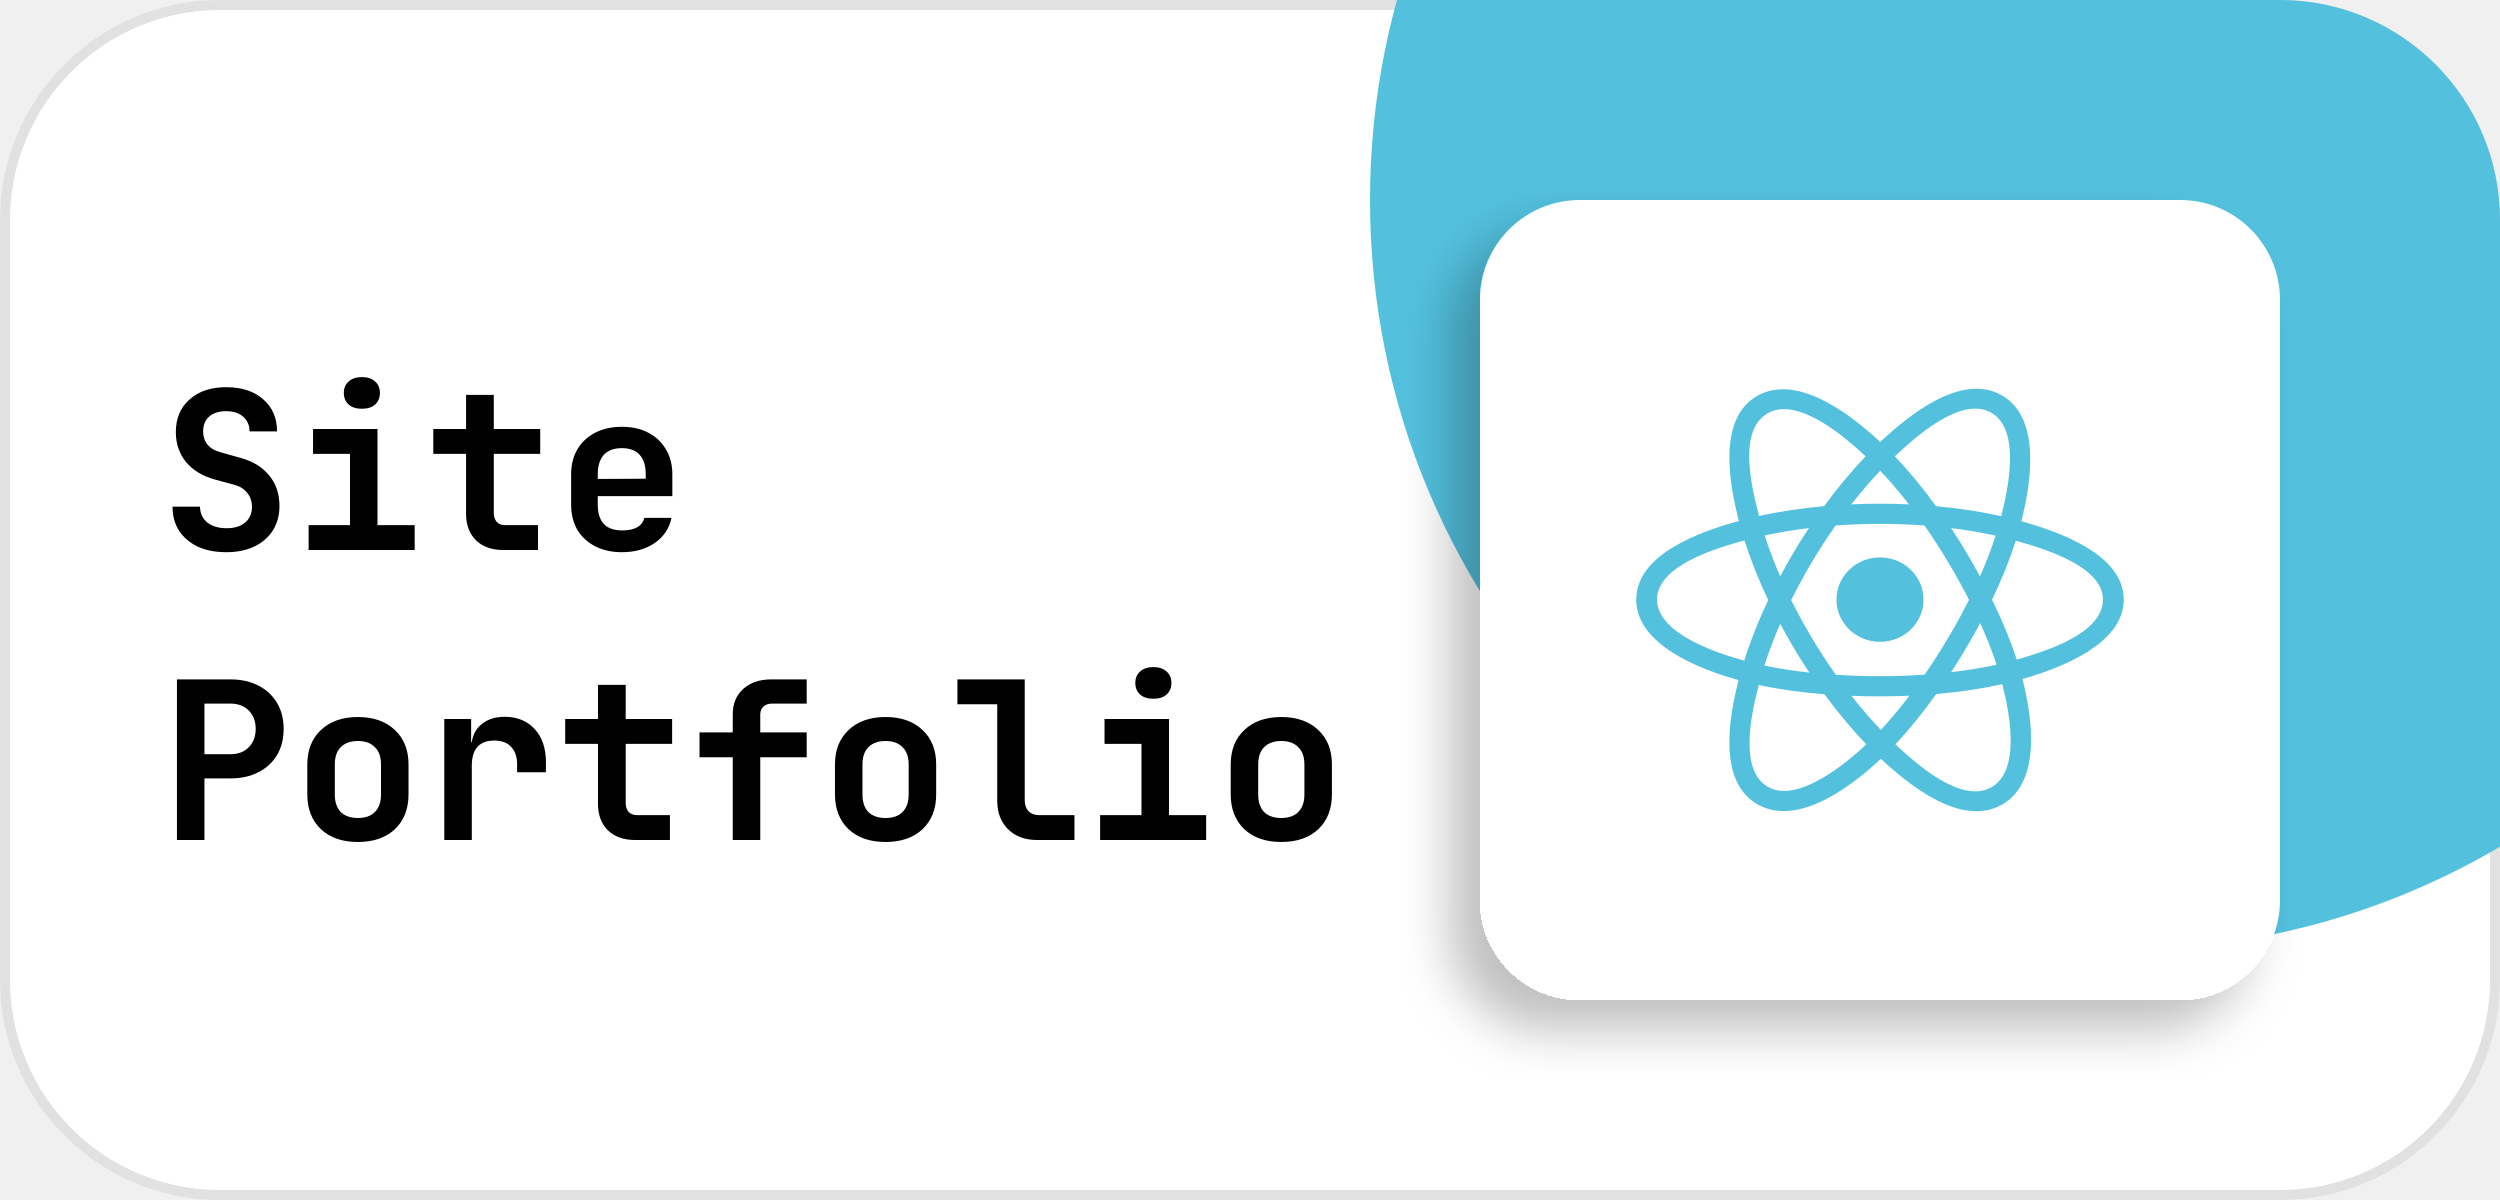
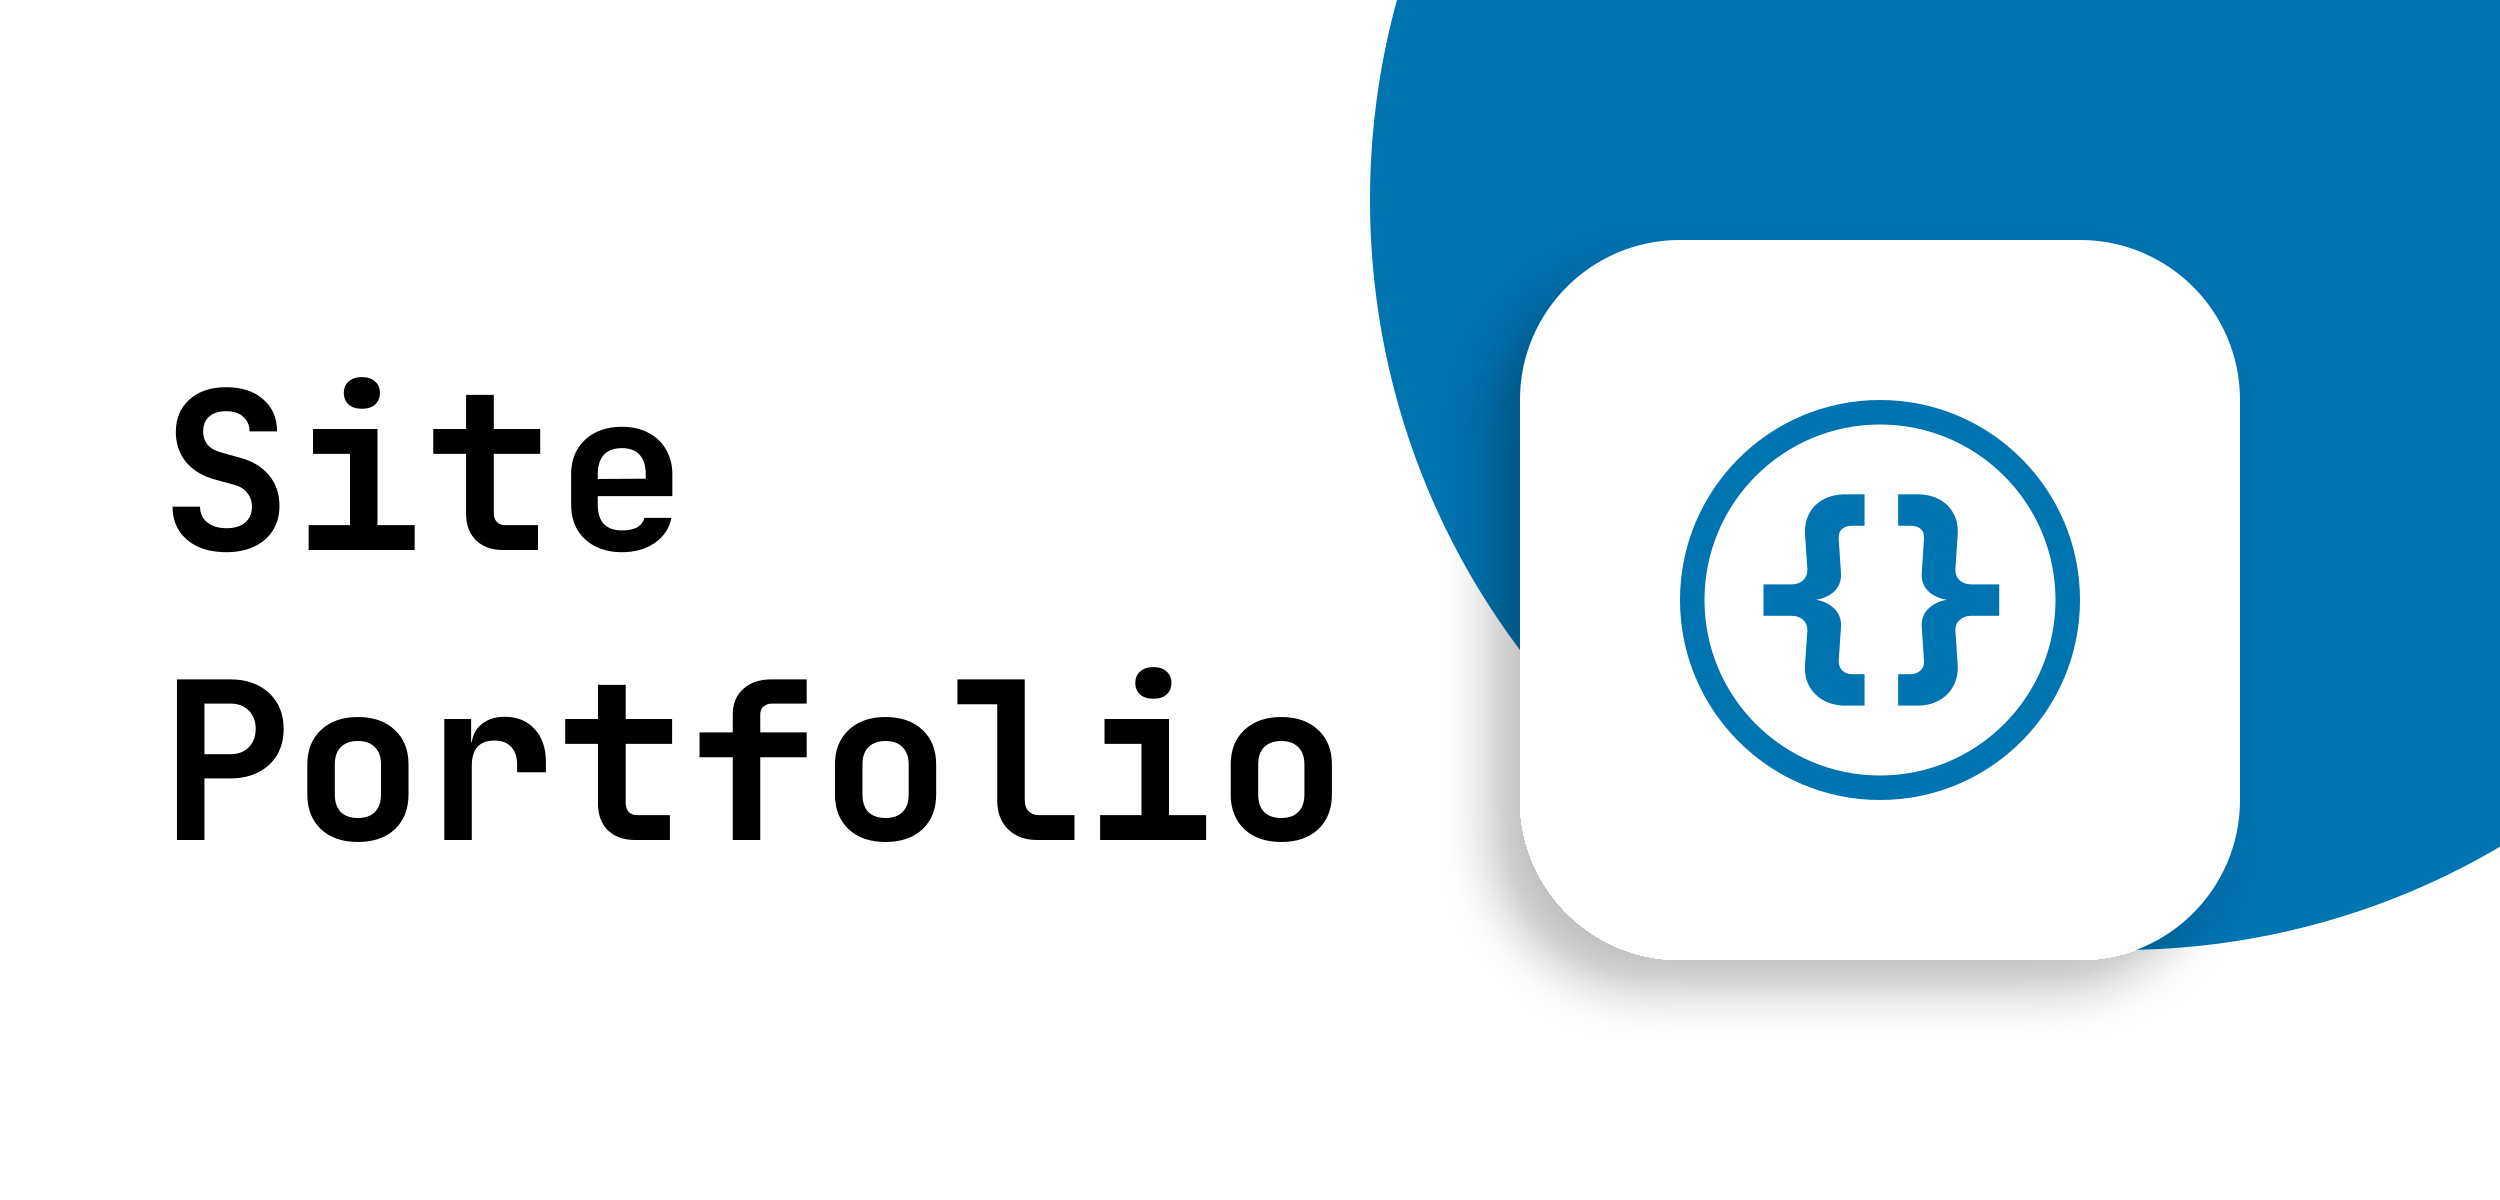
<svg xmlns="http://www.w3.org/2000/svg" width="250" height="120" viewBox="0 0 250 120" fill="none">
-   <g clip-path="url(#clip0_206_2)">
-     <path d="M22 0.5H228C239.874 0.5 249.5 10.126 249.5 22V98C249.5 109.874 239.874 119.5 228 119.5H22C10.126 119.5 0.5 109.874 0.5 98V22C0.5 10.126 10.126 0.5 22 0.5Z" fill="white" stroke="#E1E1E1" />
-     <circle cx="212" cy="20" r="75" fill="#53C1DE" />
+   <g clip-path="url(#clip0_2362_62)">
+     <rect width="250" height="120" fill="white" />
+     <path d="M212 95C253.421 95 287 61.421 287 20C287 -21.421 253.421 -55 212 -55C170.579 -55 137 -21.421 137 20C137 61.421 170.579 95 212 95Z" fill="#0073B1" />
    <path d="M22.644 55.22C21.544 55.22 20.591 55.037 19.784 54.67C18.992 54.289 18.369 53.761 17.914 53.086C17.474 52.397 17.254 51.59 17.254 50.666H20.004C20.004 51.326 20.246 51.854 20.73 52.25C21.214 52.631 21.859 52.822 22.666 52.822C23.458 52.822 24.074 52.631 24.514 52.25C24.969 51.869 25.196 51.348 25.196 50.688C25.196 50.145 25.042 49.683 24.734 49.302C24.426 48.906 24.001 48.635 23.458 48.488L21.522 47.96C20.275 47.623 19.307 47.043 18.618 46.222C17.929 45.386 17.584 44.381 17.584 43.208C17.584 41.844 18.039 40.759 18.948 39.952C19.857 39.131 21.082 38.72 22.622 38.72C24.177 38.72 25.409 39.123 26.318 39.93C27.242 40.722 27.704 41.793 27.704 43.142H24.954C24.954 42.526 24.741 42.035 24.316 41.668C23.905 41.301 23.333 41.118 22.6 41.118C21.881 41.118 21.317 41.301 20.906 41.668C20.51 42.02 20.312 42.519 20.312 43.164C20.312 43.663 20.459 44.095 20.752 44.462C21.06 44.829 21.5 45.085 22.072 45.232L24.03 45.782C25.277 46.119 26.237 46.706 26.912 47.542C27.601 48.363 27.946 49.383 27.946 50.6C27.946 51.524 27.726 52.338 27.286 53.042C26.846 53.731 26.23 54.267 25.438 54.648C24.646 55.029 23.715 55.22 22.644 55.22ZM30.863 55V52.514H34.999V45.386H31.303V42.9H37.749V52.514H41.467V55H30.863ZM36.187 40.876C35.63 40.876 35.19 40.737 34.867 40.458C34.545 40.165 34.383 39.776 34.383 39.292C34.383 38.808 34.545 38.427 34.867 38.148C35.19 37.855 35.63 37.708 36.187 37.708C36.745 37.708 37.185 37.855 37.507 38.148C37.83 38.427 37.991 38.808 37.991 39.292C37.991 39.776 37.83 40.165 37.507 40.458C37.185 40.737 36.745 40.876 36.187 40.876ZM50.303 55C49.173 55 48.272 54.677 47.597 54.032C46.937 53.372 46.607 52.485 46.607 51.37V45.386H43.329V42.9H46.607V39.49H49.379V42.9H54.021V45.386H49.379V51.304C49.379 51.656 49.474 51.949 49.665 52.184C49.87 52.404 50.149 52.514 50.501 52.514H53.801V55H50.303ZM62.196 55.22C61.17 55.22 60.275 55.022 59.512 54.626C58.75 54.23 58.156 53.68 57.73 52.976C57.32 52.257 57.114 51.421 57.114 50.468V47.432C57.114 46.479 57.32 45.65 57.73 44.946C58.156 44.227 58.75 43.67 59.512 43.274C60.275 42.878 61.17 42.68 62.196 42.68C63.208 42.68 64.088 42.878 64.836 43.274C65.599 43.67 66.186 44.227 66.596 44.946C67.022 45.65 67.234 46.479 67.234 47.432V49.61H59.776V50.468C59.776 52.184 60.59 53.042 62.218 53.042C63.48 53.042 64.22 52.624 64.44 51.788H67.146C66.941 52.829 66.384 53.665 65.474 54.296C64.58 54.912 63.487 55.22 62.196 55.22ZM59.776 47.432V47.894L64.572 47.872V47.41C64.572 46.574 64.374 45.936 63.978 45.496C63.582 45.041 62.988 44.814 62.196 44.814C61.39 44.814 60.781 45.041 60.37 45.496C59.974 45.951 59.776 46.596 59.776 47.432ZM17.694 84V67.94H23.04C24.111 67.94 25.042 68.145 25.834 68.556C26.641 68.967 27.264 69.546 27.704 70.294C28.144 71.027 28.364 71.893 28.364 72.89C28.364 73.887 28.144 74.76 27.704 75.508C27.264 76.241 26.641 76.813 25.834 77.224C25.042 77.635 24.111 77.84 23.04 77.84H20.444V84H17.694ZM20.444 75.42H23.04C23.817 75.42 24.433 75.185 24.888 74.716C25.343 74.247 25.57 73.638 25.57 72.89C25.57 72.142 25.343 71.533 24.888 71.064C24.433 70.595 23.817 70.36 23.04 70.36H20.444V75.42ZM35.791 84.198C34.237 84.198 33.005 83.773 32.095 82.922C31.186 82.057 30.731 80.898 30.731 79.446V76.454C30.731 75.002 31.186 73.851 32.095 73C33.005 72.135 34.237 71.702 35.791 71.702C37.346 71.702 38.578 72.135 39.487 73C40.397 73.851 40.851 74.995 40.851 76.432V79.446C40.851 80.898 40.397 82.057 39.487 82.922C38.578 83.773 37.346 84.198 35.791 84.198ZM35.791 81.8C36.525 81.8 37.089 81.602 37.485 81.206C37.896 80.795 38.101 80.209 38.101 79.446V76.454C38.101 75.691 37.896 75.112 37.485 74.716C37.089 74.305 36.525 74.1 35.791 74.1C35.058 74.1 34.486 74.305 34.075 74.716C33.679 75.112 33.481 75.691 33.481 76.454V79.446C33.481 80.209 33.679 80.795 34.075 81.206C34.486 81.602 35.058 81.8 35.791 81.8ZM44.429 84V71.9H47.113V74.21H47.179C47.296 73.418 47.648 72.802 48.235 72.362C48.822 71.907 49.569 71.68 50.479 71.68C51.725 71.68 52.723 72.091 53.471 72.912C54.219 73.719 54.593 74.826 54.593 76.234V77.224H51.711V76.432C51.711 75.684 51.513 75.105 51.117 74.694C50.736 74.269 50.178 74.056 49.445 74.056C47.934 74.056 47.179 74.899 47.179 76.586V84H44.429ZM63.494 84C62.365 84 61.463 83.677 60.788 83.032C60.128 82.372 59.798 81.485 59.798 80.37V74.386H56.52V71.9H59.798V68.49H62.57V71.9H67.212V74.386H62.57V80.304C62.57 80.656 62.666 80.949 62.856 81.184C63.062 81.404 63.34 81.514 63.692 81.514H66.992V84H63.494ZM73.276 84V75.728H69.954V73.242H73.276V71.416C73.276 70.36 73.628 69.517 74.332 68.886C75.036 68.255 75.967 67.94 77.126 67.94H80.668V70.36H77.192C76.84 70.36 76.554 70.463 76.334 70.668C76.128 70.859 76.026 71.123 76.026 71.46V73.242H80.668V75.728H76.026V84H73.276ZM88.557 84.198C87.002 84.198 85.77 83.773 84.861 82.922C83.952 82.057 83.497 80.898 83.497 79.446V76.454C83.497 75.002 83.952 73.851 84.861 73C85.77 72.135 87.002 71.702 88.557 71.702C90.112 71.702 91.344 72.135 92.253 73C93.162 73.851 93.617 74.995 93.617 76.432V79.446C93.617 80.898 93.162 82.057 92.253 82.922C91.344 83.773 90.112 84.198 88.557 84.198ZM88.557 81.8C89.29 81.8 89.855 81.602 90.251 81.206C90.662 80.795 90.867 80.209 90.867 79.446V76.454C90.867 75.691 90.662 75.112 90.251 74.716C89.855 74.305 89.29 74.1 88.557 74.1C87.824 74.1 87.252 74.305 86.841 74.716C86.445 75.112 86.247 75.691 86.247 76.454V79.446C86.247 80.209 86.445 80.795 86.841 81.206C87.252 81.602 87.824 81.8 88.557 81.8ZM103.706 84C102.504 84 101.536 83.641 100.802 82.922C100.084 82.203 99.724 81.257 99.724 80.084V70.426H95.742V67.94H102.474V80.018C102.474 80.473 102.599 80.839 102.848 81.118C103.112 81.382 103.464 81.514 103.904 81.514H107.446V84H103.706ZM110.012 84V81.514H114.148V74.386H110.452V71.9H116.898V81.514H120.616V84H110.012ZM115.336 69.876C114.779 69.876 114.339 69.737 114.016 69.458C113.693 69.165 113.532 68.776 113.532 68.292C113.532 67.808 113.693 67.427 114.016 67.148C114.339 66.855 114.779 66.708 115.336 66.708C115.893 66.708 116.333 66.855 116.656 67.148C116.979 67.427 117.14 67.808 117.14 68.292C117.14 68.776 116.979 69.165 116.656 69.458C116.333 69.737 115.893 69.876 115.336 69.876ZM128.131 84.198C126.577 84.198 125.345 83.773 124.435 82.922C123.526 82.057 123.071 80.898 123.071 79.446V76.454C123.071 75.002 123.526 73.851 124.435 73C125.345 72.135 126.577 71.702 128.131 71.702C129.686 71.702 130.918 72.135 131.827 73C132.737 73.851 133.191 74.995 133.191 76.432V79.446C133.191 80.898 132.737 82.057 131.827 82.922C130.918 83.773 129.686 84.198 128.131 84.198ZM128.131 81.8C128.865 81.8 129.429 81.602 129.825 81.206C130.236 80.795 130.441 80.209 130.441 79.446V76.454C130.441 75.691 130.236 75.112 129.825 74.716C129.429 74.305 128.865 74.1 128.131 74.1C127.398 74.1 126.826 74.305 126.415 74.716C126.019 75.112 125.821 75.691 125.821 76.454V79.446C125.821 80.209 126.019 80.795 126.415 81.206C126.826 81.602 127.398 81.8 128.131 81.8Z" fill="black" />
-     <g filter="url(#filter0_d_206_2)">
-       <rect x="148" y="20" width="80" height="80" rx="10" fill="white" />
+     <g filter="url(#filter0_d_2362_62)">
+       <path d="M208 24H168C159.163 24 152 31.163 152 40V80C152 88.837 159.163 96 168 96H208C216.837 96 224 88.837 224 80V40C224 31.163 216.837 24 208 24Z" fill="white" />
+       <g clip-path="url(#clip1_2362_62)">
+         <path d="M188 41.225C198.369 41.225 206.775 49.631 206.775 60C206.775 70.369 198.369 78.775 188 78.775C177.631 78.775 169.225 70.369 169.225 60C169.225 49.631 177.631 41.225 188 41.225Z" stroke="#0073B1" stroke-width="2.45" />
+         <path d="M184.547 70.563C183.739 70.563 183.013 70.391 182.369 70.046C181.74 69.702 181.254 69.215 180.909 68.587C180.58 67.973 180.445 67.247 180.505 66.408L180.73 63.152C180.76 62.673 180.625 62.291 180.326 62.007C180.026 61.723 179.637 61.58 179.158 61.58H176.351V58.437H179.158C179.637 58.437 180.026 58.294 180.326 58.01C180.625 57.71 180.76 57.329 180.73 56.865L180.505 53.474C180.46 52.65 180.603 51.939 180.932 51.34C181.261 50.727 181.74 50.255 182.369 49.926C182.998 49.596 183.724 49.432 184.547 49.432H186.456V52.575H185.221C184.802 52.575 184.465 52.68 184.211 52.89C183.956 53.099 183.844 53.444 183.874 53.923L184.098 57.314C184.158 58.137 183.866 58.803 183.222 59.312C182.594 59.806 181.725 60.053 180.618 60.053V59.896C181.725 59.896 182.594 60.158 183.222 60.682C183.866 61.191 184.158 61.865 184.098 62.703L183.874 66.072C183.859 66.476 183.979 66.805 184.233 67.06C184.487 67.299 184.817 67.419 185.221 67.419H186.456V70.563H184.547ZM189.816 70.563V67.419H191.051C191.455 67.419 191.784 67.299 192.039 67.06C192.308 66.805 192.428 66.476 192.398 66.072L192.174 62.703C192.114 61.865 192.406 61.191 193.049 60.682C193.693 60.158 194.562 59.896 195.654 59.896V60.053C194.562 60.053 193.693 59.806 193.049 59.312C192.406 58.803 192.114 58.137 192.174 57.314L192.398 53.923C192.428 53.444 192.316 53.099 192.061 52.89C191.822 52.68 191.485 52.575 191.051 52.575H189.816V49.432H191.725C192.548 49.432 193.274 49.596 193.903 49.926C194.532 50.255 195.011 50.727 195.34 51.34C195.684 51.939 195.827 52.65 195.767 53.474L195.542 56.865C195.512 57.329 195.647 57.71 195.946 58.01C196.261 58.294 196.65 58.437 197.114 58.437H199.921V61.58H197.114C196.65 61.58 196.261 61.723 195.946 62.007C195.647 62.291 195.512 62.673 195.542 63.152L195.767 66.408C195.827 67.247 195.684 67.973 195.34 68.587C195.011 69.215 194.532 69.702 193.903 70.046C193.274 70.391 192.548 70.563 191.725 70.563H189.816Z" fill="#0073B1" />
+       </g>
    </g>
-     <path d="M192.353 59.961C192.353 57.63 190.404 55.74 188 55.74C185.596 55.74 183.647 57.63 183.647 59.961C183.647 62.292 185.596 64.182 188 64.182C190.404 64.182 192.353 62.292 192.353 59.961Z" fill="#53C1DE" />
-     <path fill-rule="evenodd" clip-rule="evenodd" d="M202.138 52.125C203.057 48.503 204.213 41.786 200.139 39.509C196.085 37.242 190.809 41.586 188.023 44.194C185.245 41.612 179.82 37.286 175.75 39.571C171.697 41.846 172.947 48.451 173.887 52.096C170.106 53.137 163.625 55.379 163.625 59.961C163.625 64.529 170.099 66.969 173.858 68.01C172.914 71.674 171.727 78.185 175.785 80.455C179.871 82.739 185.278 78.516 188.09 75.88C190.894 78.503 196.119 82.753 200.175 80.477C204.243 78.194 203.183 71.567 202.244 67.902C205.887 66.859 212.375 64.472 212.375 59.961C212.375 55.423 205.859 53.163 202.138 52.125ZM201.676 65.959C201.059 64.065 200.227 62.051 199.208 59.971C200.18 57.94 200.981 55.952 201.58 54.07C204.308 54.837 210.293 56.59 210.293 59.961C210.293 63.364 204.55 65.133 201.676 65.959ZM199.131 78.73C196.106 80.428 191.611 76.363 189.54 74.431C190.914 72.975 192.287 71.281 193.627 69.4C195.983 69.198 198.21 68.866 200.229 68.414C200.89 71.007 202.17 77.024 199.131 78.73ZM176.826 78.706C173.8 77.014 175.183 71.204 175.877 68.504C177.874 68.933 180.084 69.241 182.446 69.426C183.795 71.266 185.208 72.958 186.631 74.439C184.872 76.089 179.866 80.405 176.826 78.706ZM165.707 59.961C165.707 56.545 171.656 54.805 174.446 54.041C175.056 55.964 175.856 57.976 176.822 60.01C175.844 62.075 175.032 64.118 174.416 66.064C171.756 65.326 165.707 63.379 165.707 59.961ZM176.794 41.318C179.832 39.613 184.546 43.766 186.563 45.635C185.147 47.11 183.748 48.788 182.41 50.618C180.118 50.824 177.923 51.155 175.905 51.598C175.148 48.659 173.758 43.022 176.794 41.318ZM195.116 52.813C196.672 53.003 198.162 53.256 199.561 53.566C199.141 54.871 198.618 56.237 198.001 57.636C197.107 55.992 196.148 54.38 195.116 52.813ZM188.023 47.078C188.984 48.087 189.946 49.214 190.892 50.436C188.973 50.348 187.05 50.348 185.13 50.435C186.077 49.224 187.048 48.099 188.023 47.078ZM178.017 57.635C177.41 56.24 176.891 54.869 176.468 53.545C177.859 53.243 179.342 52.996 180.887 52.809C179.853 54.373 178.895 55.984 178.017 57.635ZM180.932 67.257C179.335 67.084 177.83 66.85 176.439 66.556C176.869 65.209 177.4 63.808 178.019 62.383C178.91 64.052 179.882 65.678 180.932 67.257ZM188.081 72.986C187.094 71.954 186.109 70.811 185.148 69.583C187.078 69.656 189.013 69.656 190.943 69.573C189.994 70.824 189.035 71.968 188.081 72.986ZM198.021 62.311C198.673 63.751 199.222 65.144 199.658 66.469C198.244 66.782 196.718 67.034 195.111 67.221C196.149 65.624 197.124 63.987 198.021 62.311ZM192.464 67.465C189.511 67.67 186.54 67.668 183.586 67.482C181.908 65.105 180.414 62.605 179.124 60.009C180.407 57.419 181.891 54.924 183.561 52.551C186.517 52.334 189.491 52.333 192.447 52.552C194.104 54.925 195.585 57.414 196.898 59.981C195.6 62.569 194.109 65.07 192.464 67.465ZM199.099 41.258C202.138 42.958 200.786 48.994 200.122 51.619C198.099 51.167 195.903 50.83 193.603 50.621C192.264 48.771 190.876 47.09 189.483 45.634C191.525 43.725 196.089 39.575 199.099 41.258Z" fill="#53C1DE" />
  </g>
  <defs>
-     <filter id="filter0_d_206_2" x="140" y="18" width="90" height="90" filterUnits="userSpaceOnUse" color-interpolation-filters="sRGB">
+     <filter id="filter0_d_2362_62" x="144" y="22" width="82" height="82" filterUnits="userSpaceOnUse" color-interpolation-filters="sRGB">
      <feFlood flood-opacity="0" result="BackgroundImageFix" />
      <feColorMatrix in="SourceAlpha" type="matrix" values="0 0 0 0 0 0 0 0 0 0 0 0 0 0 0 0 0 0 127 0" result="hardAlpha" />
      <feOffset dx="-3" dy="3" />
      <feGaussianBlur stdDeviation="2.5" />
      <feComposite in2="hardAlpha" operator="out" />
      <feColorMatrix type="matrix" values="0 0 0 0 0 0 0 0 0 0 0 0 0 0 0 0 0 0 0.25 0" />
-       <feBlend mode="normal" in2="BackgroundImageFix" result="effect1_dropShadow_206_2" />
-       <feBlend mode="normal" in="SourceGraphic" in2="effect1_dropShadow_206_2" result="shape" />
+       <feBlend mode="normal" in2="BackgroundImageFix" result="effect1_dropShadow_2362_62" />
+       <feBlend mode="normal" in="SourceGraphic" in2="effect1_dropShadow_2362_62" result="shape" />
    </filter>
-     <clipPath id="clip0_206_2">
-       <rect width="250" height="120" rx="22" fill="white" />
+     <clipPath id="clip0_2362_62">
+       <rect width="250" height="120" fill="white" />
+     </clipPath>
+     <clipPath id="clip1_2362_62">
+       <rect width="40" height="40" fill="white" transform="translate(168 40)" />
    </clipPath>
  </defs>
</svg>
